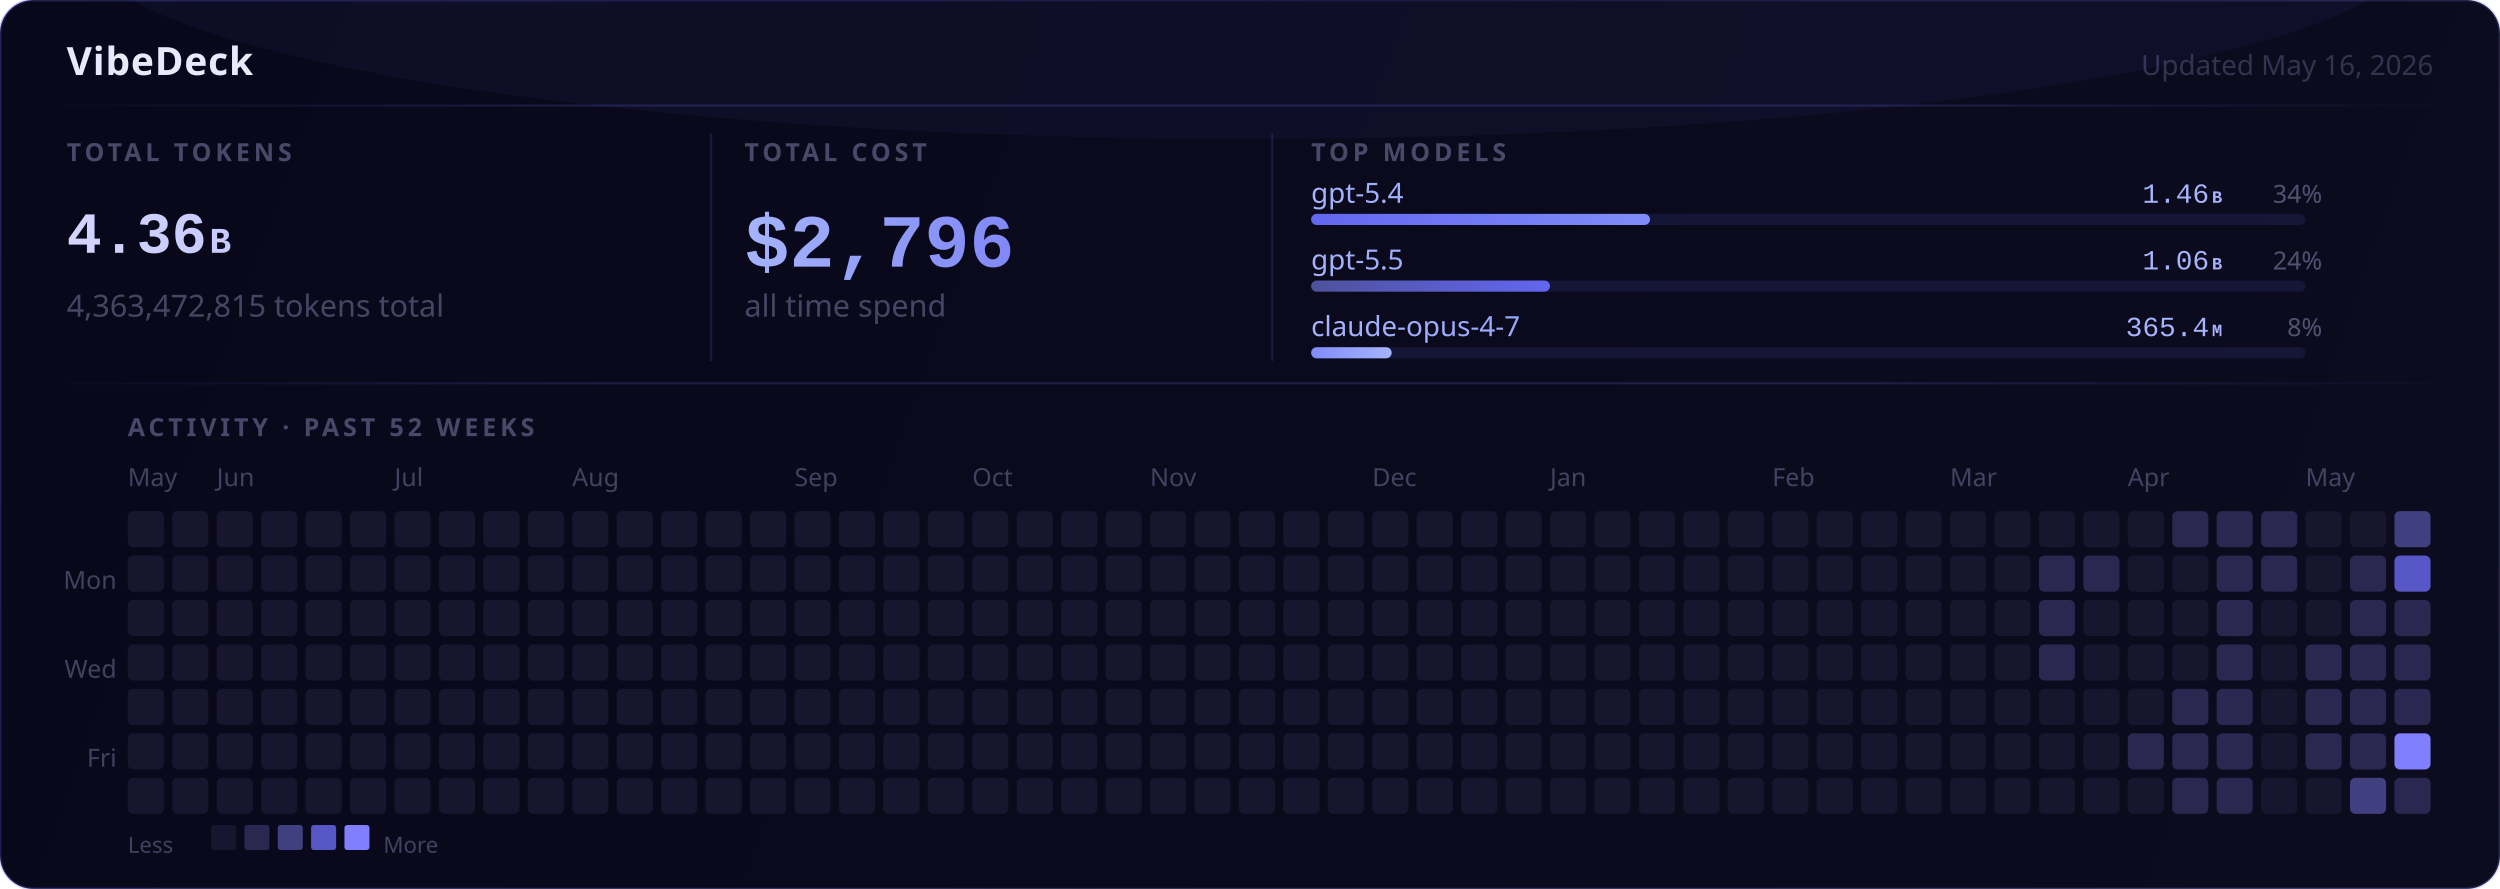
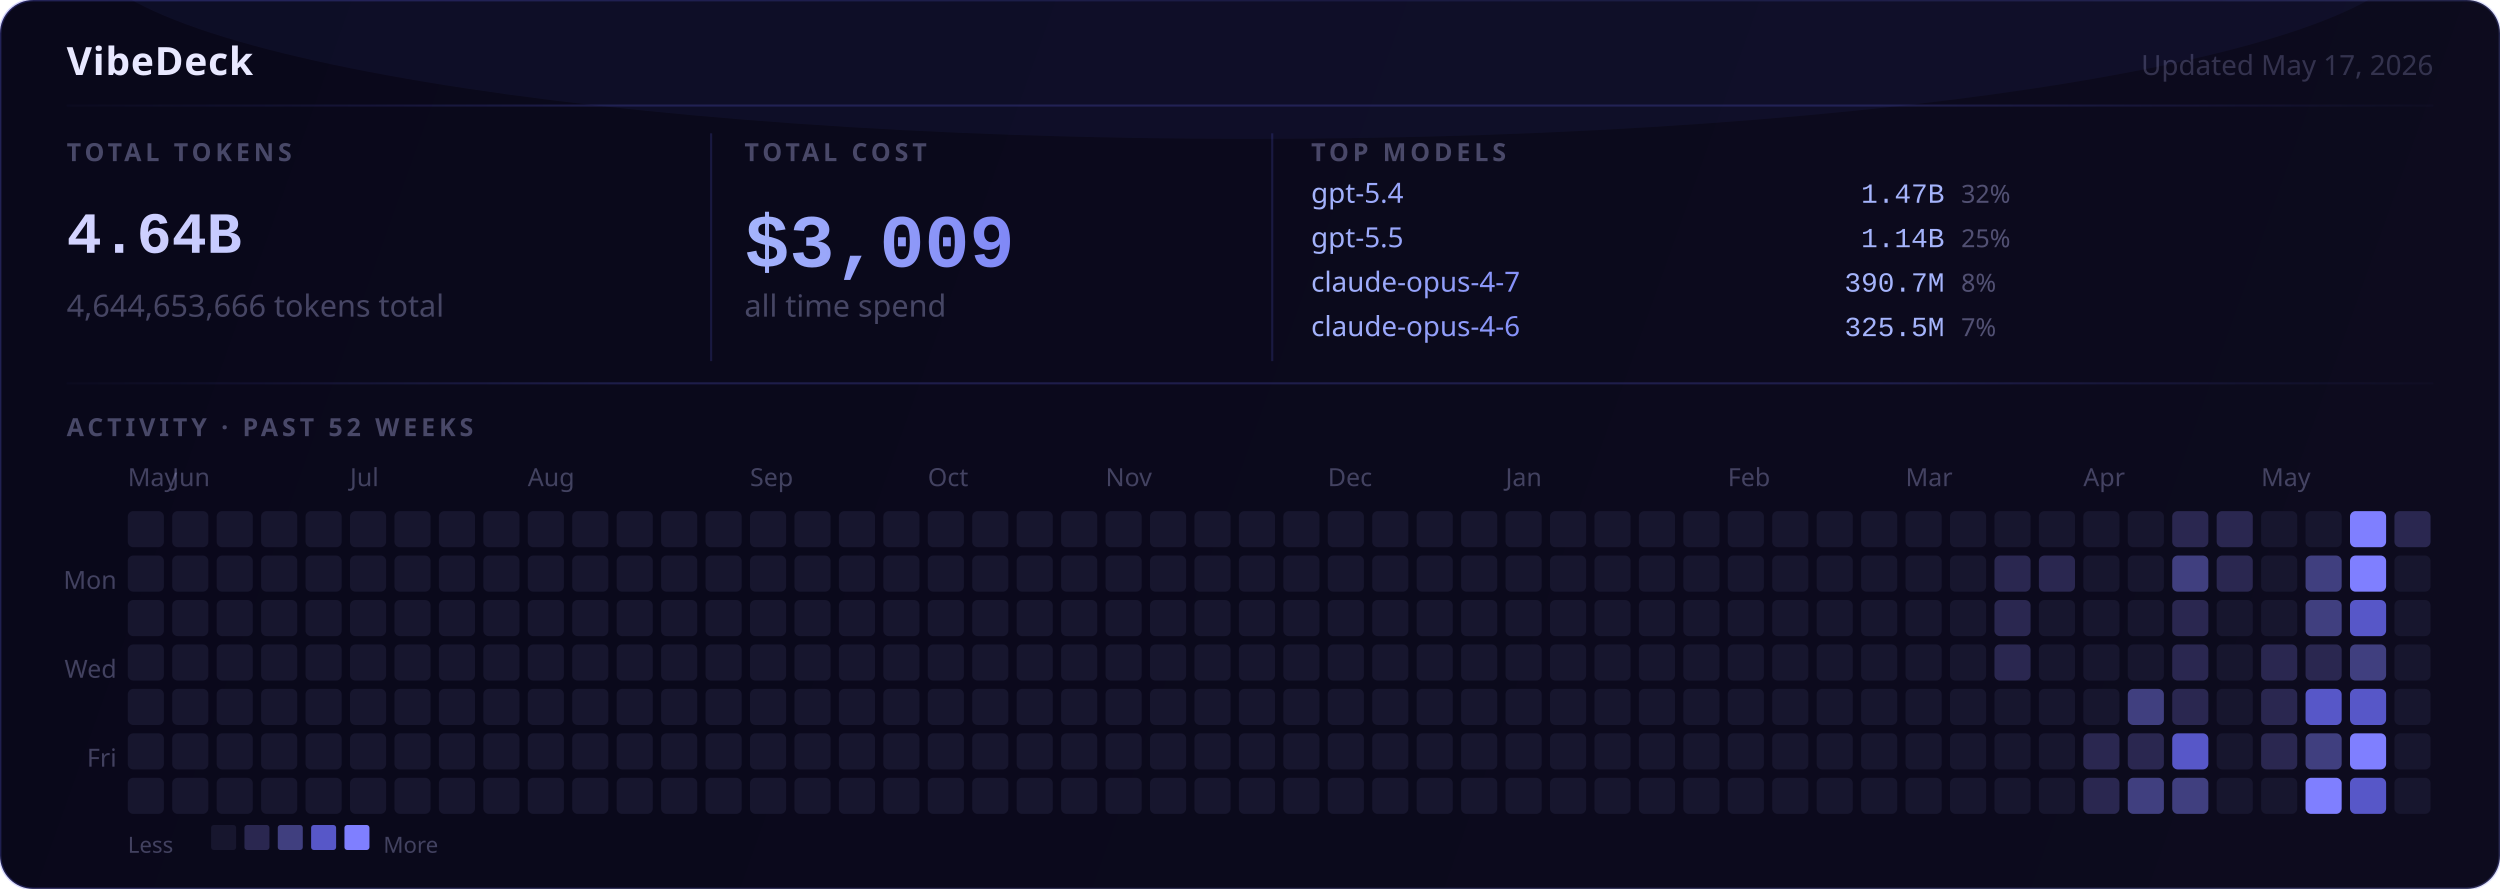
<svg xmlns="http://www.w3.org/2000/svg" width="900" height="320" viewBox="0 0 900 320">
  <defs>
    <linearGradient id="gbg" x1="0" y1="0" x2="900" y2="320" gradientUnits="userSpaceOnUse">
      <stop offset="0%" stop-color="#09081a" />
      <stop offset="100%" stop-color="#0d0b1e" />
    </linearGradient>
    <linearGradient id="gtok" x1="24" y1="0" x2="224" y2="0" gradientUnits="userSpaceOnUse">
      <stop offset="0%" stop-color="#d4d4ff" />
      <stop offset="100%" stop-color="#a5b4fc" />
    </linearGradient>
    <linearGradient id="gcost" x1="268" y1="0" x2="438" y2="0" gradientUnits="userSpaceOnUse">
      <stop offset="0%" stop-color="#a5b4fc" />
      <stop offset="100%" stop-color="#6366f1" />
    </linearGradient>
-     <linearGradient id="gmodel" x1="472" y1="0" x2="700" y2="0" gradientUnits="userSpaceOnUse">
+     <linearGradient id="gmodel" x1="472" y1="0" x2="558" y2="0" gradientUnits="userSpaceOnUse">
      <stop offset="0%" stop-color="#a5b4fc" />
      <stop offset="100%" stop-color="#818cf8" />
-     </linearGradient>
-     <linearGradient id="gbar1" x1="0" y1="0" x2="1" y2="0" gradientUnits="objectBoundingBox">
-       <stop offset="0%" stop-color="#6366f1" />
-       <stop offset="100%" stop-color="#818cf8" />
-     </linearGradient>
-     <linearGradient id="gbar2" x1="0" y1="0" x2="1" y2="0" gradientUnits="objectBoundingBox">
-       <stop offset="0%" stop-color="#4E529C" />
-       <stop offset="100%" stop-color="#6366f1" />
-     </linearGradient>
-     <linearGradient id="gbar3" x1="0" y1="0" x2="1" y2="0" gradientUnits="objectBoundingBox">
-       <stop offset="0%" stop-color="#818cf8" />
-       <stop offset="100%" stop-color="#a5b4fc" />
    </linearGradient>
    <linearGradient id="gdiv" x1="0" y1="0" x2="900" y2="0" gradientUnits="userSpaceOnUse">
      <stop offset="0%" stop-color="rgba(99,102,241,0)" />
      <stop offset="25%" stop-color="rgba(99,102,241,0.22)" />
      <stop offset="75%" stop-color="rgba(99,102,241,0.22)" />
      <stop offset="100%" stop-color="rgba(99,102,241,0)" />
    </linearGradient>
    <linearGradient id="grim" x1="0" y1="0" x2="900" y2="320" gradientUnits="userSpaceOnUse">
      <stop offset="0%" stop-color="rgba(99,102,241,0.28)" />
      <stop offset="50%" stop-color="rgba(99,102,241,0.12)" />
      <stop offset="100%" stop-color="rgba(129,140,248,0.24)" />
    </linearGradient>
  </defs>
  <rect width="900" height="320" fill="url(#gbg)" rx="12" />
  <rect width="900" height="320" fill="none" stroke="url(#grim)" stroke-width="1" rx="12" />
  <ellipse cx="450" cy="-20" rx="420" ry="70" fill="rgba(99,102,241,0.06)" />
  <text x="24" y="27" font-size="14" font-weight="700" fill="#e8e8ff" font-family="system-ui,sans-serif" letter-spacing="0.3">VibeDeck</text>
-   <text x="876" y="27" text-anchor="end" font-size="10" fill="rgba(168,168,220,0.26)" font-family="system-ui,sans-serif">Updated May 16, 2026</text>
+   <text x="876" y="27" text-anchor="end" font-size="10" fill="rgba(168,168,220,0.26)" font-family="system-ui,sans-serif">Updated May 17, 2026</text>
  <line x1="24" y1="38" x2="876" y2="38" stroke="url(#gdiv)" stroke-width="0.75" />
  <text x="24" y="58" font-size="9" font-weight="600" fill="rgba(168,168,220,0.4)" font-family="system-ui,sans-serif" letter-spacing="1.4">TOTAL TOKENS</text>
  <text x="268" y="58" font-size="9" font-weight="600" fill="rgba(168,168,220,0.4)" font-family="system-ui,sans-serif" letter-spacing="1.4">TOTAL COST</text>
  <text x="472" y="58" font-size="9" font-weight="600" fill="rgba(168,168,220,0.4)" font-family="system-ui,sans-serif" letter-spacing="1.4">TOP MODELS</text>
-   <text x="24" y="91" font-size="21" font-weight="700" fill="url(#gtok)" font-family="'Courier New',Courier,monospace">4.36<tspan font-size="0.62em" dx="1" font-weight="600">B</tspan>
-   </text>
-   <text x="24" y="114" font-size="11" fill="rgba(168,168,220,0.38)" font-family="system-ui,sans-serif">4,363,472,815 tokens total</text>
-   <text x="268" y="96" font-size="27" font-weight="700" fill="url(#gcost)" font-family="'Courier New',Courier,monospace">$2,796</text>
+   <text x="24" y="91" font-size="21" font-weight="700" fill="url(#gtok)" font-family="'Courier New',Courier,monospace">4.64B</text>
+   <text x="24" y="114" font-size="11" fill="rgba(168,168,220,0.38)" font-family="system-ui,sans-serif">4,644,653,666 tokens total</text>
+   <text x="268" y="96" font-size="27" font-weight="700" fill="url(#gcost)" font-family="'Courier New',Courier,monospace">$3,009</text>
  <text x="268" y="114" font-size="11" fill="rgba(168,168,220,0.38)" font-family="system-ui,sans-serif">all time spend</text>
  <line x1="256" y1="48" x2="256" y2="130" stroke="rgba(99,102,241,0.18)" stroke-width="0.75" />
  <line x1="458" y1="48" x2="458" y2="130" stroke="rgba(99,102,241,0.18)" stroke-width="0.75" />
-   <rect x="472" y="77" width="358" height="4" rx="2" fill="rgba(99,102,241,0.12)" />
-   <rect x="472" y="77" width="122" height="4" rx="2" fill="url(#gbar1)" />
  <text x="472" y="73" font-size="10" fill="url(#gmodel)" font-family="system-ui,sans-serif">gpt-5.4</text>
-   <text x="800" y="73" text-anchor="end" font-size="10" fill="#a5b4fc" font-family="'Courier New',Courier,monospace">1.46<tspan font-size="0.62em" dx="1" font-weight="600">B</tspan>
-   </text>
-   <text x="836" y="73" text-anchor="end" font-size="9" fill="rgba(168,168,220,0.45)" font-family="system-ui,sans-serif">34%</text>
-   <rect x="472" y="101" width="358" height="4" rx="2" fill="rgba(99,102,241,0.12)" />
-   <rect x="472" y="101" width="86" height="4" rx="2" fill="url(#gbar2)" />
-   <text x="472" y="97" font-size="10" fill="url(#gmodel)" font-family="system-ui,sans-serif">gpt-5.5</text>
-   <text x="800" y="97" text-anchor="end" font-size="10" fill="#a5b4fc" font-family="'Courier New',Courier,monospace">1.06<tspan font-size="0.62em" dx="1" font-weight="600">B</tspan>
-   </text>
-   <text x="836" y="97" text-anchor="end" font-size="9" fill="rgba(168,168,220,0.45)" font-family="system-ui,sans-serif">24%</text>
-   <rect x="472" y="125" width="358" height="4" rx="2" fill="rgba(99,102,241,0.12)" />
-   <rect x="472" y="125" width="29" height="4" rx="2" fill="url(#gbar3)" />
-   <text x="472" y="121" font-size="10" fill="url(#gmodel)" font-family="system-ui,sans-serif">claude-opus-4-7</text>
-   <text x="800" y="121" text-anchor="end" font-size="10" fill="#a5b4fc" font-family="'Courier New',Courier,monospace">365.4<tspan font-size="0.62em" dx="1" font-weight="600">M</tspan>
-   </text>
-   <text x="836" y="121" text-anchor="end" font-size="9" fill="rgba(168,168,220,0.45)" font-family="system-ui,sans-serif">8%</text>
+   <text x="700" y="73" text-anchor="end" font-size="10" fill="#a5b4fc" font-family="'Courier New',Courier,monospace">1.47B</text>
+   <text x="706" y="73" font-size="9" fill="rgba(168,168,220,0.45)" font-family="system-ui,sans-serif">32%</text>
+   <text x="472" y="89" font-size="10" fill="url(#gmodel)" font-family="system-ui,sans-serif">gpt-5.5</text>
+   <text x="700" y="89" text-anchor="end" font-size="10" fill="#a5b4fc" font-family="'Courier New',Courier,monospace">1.14B</text>
+   <text x="706" y="89" font-size="9" fill="rgba(168,168,220,0.45)" font-family="system-ui,sans-serif">25%</text>
+   <text x="472" y="105" font-size="10" fill="url(#gmodel)" font-family="system-ui,sans-serif">claude-opus-4-7</text>
+   <text x="700" y="105" text-anchor="end" font-size="10" fill="#a5b4fc" font-family="'Courier New',Courier,monospace">390.7M</text>
+   <text x="706" y="105" font-size="9" fill="rgba(168,168,220,0.45)" font-family="system-ui,sans-serif">8%</text>
+   <text x="472" y="121" font-size="10" fill="url(#gmodel)" font-family="system-ui,sans-serif">claude-opus-4-6</text>
+   <text x="700" y="121" text-anchor="end" font-size="10" fill="#a5b4fc" font-family="'Courier New',Courier,monospace">325.5M</text>
+   <text x="706" y="121" font-size="9" fill="rgba(168,168,220,0.45)" font-family="system-ui,sans-serif">7%</text>
  <line x1="24" y1="138" x2="876" y2="138" stroke="url(#gdiv)" stroke-width="0.75" />
-   <text x="46" y="157" font-size="9" font-weight="600" fill="rgba(168,168,220,0.4)" font-family="system-ui,sans-serif" letter-spacing="1.4">ACTIVITY · PAST 52 WEEKS</text>
+   <text x="24" y="157" font-size="9" font-weight="600" fill="rgba(168,168,220,0.4)" font-family="system-ui,sans-serif" letter-spacing="1.4">ACTIVITY · PAST 52 WEEKS</text>
  <text x="42" y="212" text-anchor="end" font-size="9" fill="rgba(168,168,220,0.36)" font-family="system-ui,sans-serif">Mon</text>
  <text x="42" y="244" text-anchor="end" font-size="9" fill="rgba(168,168,220,0.36)" font-family="system-ui,sans-serif">Wed</text>
  <text x="42" y="276" text-anchor="end" font-size="9" fill="rgba(168,168,220,0.36)" font-family="system-ui,sans-serif">Fri</text>
  <text x="46" y="175" font-size="9" fill="rgba(168,168,220,0.36)" font-family="system-ui,sans-serif">May</text>
-   <text x="78" y="175" font-size="9" fill="rgba(168,168,220,0.36)" font-family="system-ui,sans-serif">Jun</text>
-   <text x="142" y="175" font-size="9" fill="rgba(168,168,220,0.36)" font-family="system-ui,sans-serif">Jul</text>
-   <text x="206" y="175" font-size="9" fill="rgba(168,168,220,0.36)" font-family="system-ui,sans-serif">Aug</text>
-   <text x="286" y="175" font-size="9" fill="rgba(168,168,220,0.36)" font-family="system-ui,sans-serif">Sep</text>
-   <text x="350" y="175" font-size="9" fill="rgba(168,168,220,0.36)" font-family="system-ui,sans-serif">Oct</text>
-   <text x="414" y="175" font-size="9" fill="rgba(168,168,220,0.36)" font-family="system-ui,sans-serif">Nov</text>
-   <text x="494" y="175" font-size="9" fill="rgba(168,168,220,0.36)" font-family="system-ui,sans-serif">Dec</text>
-   <text x="558" y="175" font-size="9" fill="rgba(168,168,220,0.36)" font-family="system-ui,sans-serif">Jan</text>
-   <text x="638" y="175" font-size="9" fill="rgba(168,168,220,0.36)" font-family="system-ui,sans-serif">Feb</text>
-   <text x="702" y="175" font-size="9" fill="rgba(168,168,220,0.36)" font-family="system-ui,sans-serif">Mar</text>
-   <text x="766" y="175" font-size="9" fill="rgba(168,168,220,0.36)" font-family="system-ui,sans-serif">Apr</text>
-   <text x="830" y="175" font-size="9" fill="rgba(168,168,220,0.36)" font-family="system-ui,sans-serif">May</text>
+   <text x="62" y="175" font-size="9" fill="rgba(168,168,220,0.36)" font-family="system-ui,sans-serif">Jun</text>
+   <text x="126" y="175" font-size="9" fill="rgba(168,168,220,0.36)" font-family="system-ui,sans-serif">Jul</text>
+   <text x="190" y="175" font-size="9" fill="rgba(168,168,220,0.36)" font-family="system-ui,sans-serif">Aug</text>
+   <text x="270" y="175" font-size="9" fill="rgba(168,168,220,0.36)" font-family="system-ui,sans-serif">Sep</text>
+   <text x="334" y="175" font-size="9" fill="rgba(168,168,220,0.36)" font-family="system-ui,sans-serif">Oct</text>
+   <text x="398" y="175" font-size="9" fill="rgba(168,168,220,0.36)" font-family="system-ui,sans-serif">Nov</text>
+   <text x="478" y="175" font-size="9" fill="rgba(168,168,220,0.36)" font-family="system-ui,sans-serif">Dec</text>
+   <text x="542" y="175" font-size="9" fill="rgba(168,168,220,0.36)" font-family="system-ui,sans-serif">Jan</text>
+   <text x="622" y="175" font-size="9" fill="rgba(168,168,220,0.36)" font-family="system-ui,sans-serif">Feb</text>
+   <text x="686" y="175" font-size="9" fill="rgba(168,168,220,0.36)" font-family="system-ui,sans-serif">Mar</text>
+   <text x="750" y="175" font-size="9" fill="rgba(168,168,220,0.36)" font-family="system-ui,sans-serif">Apr</text>
+   <text x="814" y="175" font-size="9" fill="rgba(168,168,220,0.36)" font-family="system-ui,sans-serif">May</text>
  <rect x="46" y="184" width="13" height="13" rx="2" fill="#17162e" />
  <rect x="46" y="200" width="13" height="13" rx="2" fill="#17162e" />
  <rect x="46" y="216" width="13" height="13" rx="2" fill="#17162e" />
  <rect x="46" y="232" width="13" height="13" rx="2" fill="#17162e" />
  <rect x="46" y="248" width="13" height="13" rx="2" fill="#17162e" />
  <rect x="46" y="264" width="13" height="13" rx="2" fill="#17162e" />
  <rect x="46" y="280" width="13" height="13" rx="2" fill="#17162e" />
  <rect x="62" y="184" width="13" height="13" rx="2" fill="#17162e" />
  <rect x="62" y="200" width="13" height="13" rx="2" fill="#17162e" />
  <rect x="62" y="216" width="13" height="13" rx="2" fill="#17162e" />
  <rect x="62" y="232" width="13" height="13" rx="2" fill="#17162e" />
  <rect x="62" y="248" width="13" height="13" rx="2" fill="#17162e" />
  <rect x="62" y="264" width="13" height="13" rx="2" fill="#17162e" />
  <rect x="62" y="280" width="13" height="13" rx="2" fill="#17162e" />
  <rect x="78" y="184" width="13" height="13" rx="2" fill="#17162e" />
  <rect x="78" y="200" width="13" height="13" rx="2" fill="#17162e" />
  <rect x="78" y="216" width="13" height="13" rx="2" fill="#17162e" />
  <rect x="78" y="232" width="13" height="13" rx="2" fill="#17162e" />
  <rect x="78" y="248" width="13" height="13" rx="2" fill="#17162e" />
  <rect x="78" y="264" width="13" height="13" rx="2" fill="#17162e" />
  <rect x="78" y="280" width="13" height="13" rx="2" fill="#17162e" />
  <rect x="94" y="184" width="13" height="13" rx="2" fill="#17162e" />
  <rect x="94" y="200" width="13" height="13" rx="2" fill="#17162e" />
  <rect x="94" y="216" width="13" height="13" rx="2" fill="#17162e" />
  <rect x="94" y="232" width="13" height="13" rx="2" fill="#17162e" />
  <rect x="94" y="248" width="13" height="13" rx="2" fill="#17162e" />
  <rect x="94" y="264" width="13" height="13" rx="2" fill="#17162e" />
  <rect x="94" y="280" width="13" height="13" rx="2" fill="#17162e" />
  <rect x="110" y="184" width="13" height="13" rx="2" fill="#17162e" />
  <rect x="110" y="200" width="13" height="13" rx="2" fill="#17162e" />
  <rect x="110" y="216" width="13" height="13" rx="2" fill="#17162e" />
  <rect x="110" y="232" width="13" height="13" rx="2" fill="#17162e" />
  <rect x="110" y="248" width="13" height="13" rx="2" fill="#17162e" />
  <rect x="110" y="264" width="13" height="13" rx="2" fill="#17162e" />
  <rect x="110" y="280" width="13" height="13" rx="2" fill="#17162e" />
  <rect x="126" y="184" width="13" height="13" rx="2" fill="#17162e" />
  <rect x="126" y="200" width="13" height="13" rx="2" fill="#17162e" />
  <rect x="126" y="216" width="13" height="13" rx="2" fill="#17162e" />
  <rect x="126" y="232" width="13" height="13" rx="2" fill="#17162e" />
  <rect x="126" y="248" width="13" height="13" rx="2" fill="#17162e" />
  <rect x="126" y="264" width="13" height="13" rx="2" fill="#17162e" />
  <rect x="126" y="280" width="13" height="13" rx="2" fill="#17162e" />
  <rect x="142" y="184" width="13" height="13" rx="2" fill="#17162e" />
  <rect x="142" y="200" width="13" height="13" rx="2" fill="#17162e" />
  <rect x="142" y="216" width="13" height="13" rx="2" fill="#17162e" />
  <rect x="142" y="232" width="13" height="13" rx="2" fill="#17162e" />
  <rect x="142" y="248" width="13" height="13" rx="2" fill="#17162e" />
  <rect x="142" y="264" width="13" height="13" rx="2" fill="#17162e" />
  <rect x="142" y="280" width="13" height="13" rx="2" fill="#17162e" />
  <rect x="158" y="184" width="13" height="13" rx="2" fill="#17162e" />
  <rect x="158" y="200" width="13" height="13" rx="2" fill="#17162e" />
  <rect x="158" y="216" width="13" height="13" rx="2" fill="#17162e" />
  <rect x="158" y="232" width="13" height="13" rx="2" fill="#17162e" />
  <rect x="158" y="248" width="13" height="13" rx="2" fill="#17162e" />
  <rect x="158" y="264" width="13" height="13" rx="2" fill="#17162e" />
  <rect x="158" y="280" width="13" height="13" rx="2" fill="#17162e" />
  <rect x="174" y="184" width="13" height="13" rx="2" fill="#17162e" />
  <rect x="174" y="200" width="13" height="13" rx="2" fill="#17162e" />
  <rect x="174" y="216" width="13" height="13" rx="2" fill="#17162e" />
  <rect x="174" y="232" width="13" height="13" rx="2" fill="#17162e" />
  <rect x="174" y="248" width="13" height="13" rx="2" fill="#17162e" />
  <rect x="174" y="264" width="13" height="13" rx="2" fill="#17162e" />
  <rect x="174" y="280" width="13" height="13" rx="2" fill="#17162e" />
  <rect x="190" y="184" width="13" height="13" rx="2" fill="#17162e" />
  <rect x="190" y="200" width="13" height="13" rx="2" fill="#17162e" />
  <rect x="190" y="216" width="13" height="13" rx="2" fill="#17162e" />
  <rect x="190" y="232" width="13" height="13" rx="2" fill="#17162e" />
  <rect x="190" y="248" width="13" height="13" rx="2" fill="#17162e" />
  <rect x="190" y="264" width="13" height="13" rx="2" fill="#17162e" />
  <rect x="190" y="280" width="13" height="13" rx="2" fill="#17162e" />
  <rect x="206" y="184" width="13" height="13" rx="2" fill="#17162e" />
  <rect x="206" y="200" width="13" height="13" rx="2" fill="#17162e" />
  <rect x="206" y="216" width="13" height="13" rx="2" fill="#17162e" />
  <rect x="206" y="232" width="13" height="13" rx="2" fill="#17162e" />
  <rect x="206" y="248" width="13" height="13" rx="2" fill="#17162e" />
  <rect x="206" y="264" width="13" height="13" rx="2" fill="#17162e" />
  <rect x="206" y="280" width="13" height="13" rx="2" fill="#17162e" />
  <rect x="222" y="184" width="13" height="13" rx="2" fill="#17162e" />
  <rect x="222" y="200" width="13" height="13" rx="2" fill="#17162e" />
  <rect x="222" y="216" width="13" height="13" rx="2" fill="#17162e" />
  <rect x="222" y="232" width="13" height="13" rx="2" fill="#17162e" />
  <rect x="222" y="248" width="13" height="13" rx="2" fill="#17162e" />
  <rect x="222" y="264" width="13" height="13" rx="2" fill="#17162e" />
  <rect x="222" y="280" width="13" height="13" rx="2" fill="#17162e" />
  <rect x="238" y="184" width="13" height="13" rx="2" fill="#17162e" />
  <rect x="238" y="200" width="13" height="13" rx="2" fill="#17162e" />
  <rect x="238" y="216" width="13" height="13" rx="2" fill="#17162e" />
  <rect x="238" y="232" width="13" height="13" rx="2" fill="#17162e" />
  <rect x="238" y="248" width="13" height="13" rx="2" fill="#17162e" />
  <rect x="238" y="264" width="13" height="13" rx="2" fill="#17162e" />
  <rect x="238" y="280" width="13" height="13" rx="2" fill="#17162e" />
  <rect x="254" y="184" width="13" height="13" rx="2" fill="#17162e" />
  <rect x="254" y="200" width="13" height="13" rx="2" fill="#17162e" />
  <rect x="254" y="216" width="13" height="13" rx="2" fill="#17162e" />
  <rect x="254" y="232" width="13" height="13" rx="2" fill="#17162e" />
  <rect x="254" y="248" width="13" height="13" rx="2" fill="#17162e" />
  <rect x="254" y="264" width="13" height="13" rx="2" fill="#17162e" />
  <rect x="254" y="280" width="13" height="13" rx="2" fill="#17162e" />
  <rect x="270" y="184" width="13" height="13" rx="2" fill="#17162e" />
  <rect x="270" y="200" width="13" height="13" rx="2" fill="#17162e" />
  <rect x="270" y="216" width="13" height="13" rx="2" fill="#17162e" />
  <rect x="270" y="232" width="13" height="13" rx="2" fill="#17162e" />
  <rect x="270" y="248" width="13" height="13" rx="2" fill="#17162e" />
  <rect x="270" y="264" width="13" height="13" rx="2" fill="#17162e" />
  <rect x="270" y="280" width="13" height="13" rx="2" fill="#17162e" />
  <rect x="286" y="184" width="13" height="13" rx="2" fill="#17162e" />
  <rect x="286" y="200" width="13" height="13" rx="2" fill="#17162e" />
  <rect x="286" y="216" width="13" height="13" rx="2" fill="#17162e" />
  <rect x="286" y="232" width="13" height="13" rx="2" fill="#17162e" />
  <rect x="286" y="248" width="13" height="13" rx="2" fill="#17162e" />
  <rect x="286" y="264" width="13" height="13" rx="2" fill="#17162e" />
  <rect x="286" y="280" width="13" height="13" rx="2" fill="#17162e" />
  <rect x="302" y="184" width="13" height="13" rx="2" fill="#17162e" />
  <rect x="302" y="200" width="13" height="13" rx="2" fill="#17162e" />
  <rect x="302" y="216" width="13" height="13" rx="2" fill="#17162e" />
  <rect x="302" y="232" width="13" height="13" rx="2" fill="#17162e" />
  <rect x="302" y="248" width="13" height="13" rx="2" fill="#17162e" />
  <rect x="302" y="264" width="13" height="13" rx="2" fill="#17162e" />
  <rect x="302" y="280" width="13" height="13" rx="2" fill="#17162e" />
  <rect x="318" y="184" width="13" height="13" rx="2" fill="#17162e" />
  <rect x="318" y="200" width="13" height="13" rx="2" fill="#17162e" />
  <rect x="318" y="216" width="13" height="13" rx="2" fill="#17162e" />
  <rect x="318" y="232" width="13" height="13" rx="2" fill="#17162e" />
  <rect x="318" y="248" width="13" height="13" rx="2" fill="#17162e" />
  <rect x="318" y="264" width="13" height="13" rx="2" fill="#17162e" />
  <rect x="318" y="280" width="13" height="13" rx="2" fill="#17162e" />
  <rect x="334" y="184" width="13" height="13" rx="2" fill="#17162e" />
  <rect x="334" y="200" width="13" height="13" rx="2" fill="#17162e" />
  <rect x="334" y="216" width="13" height="13" rx="2" fill="#17162e" />
  <rect x="334" y="232" width="13" height="13" rx="2" fill="#17162e" />
  <rect x="334" y="248" width="13" height="13" rx="2" fill="#17162e" />
  <rect x="334" y="264" width="13" height="13" rx="2" fill="#17162e" />
  <rect x="334" y="280" width="13" height="13" rx="2" fill="#17162e" />
  <rect x="350" y="184" width="13" height="13" rx="2" fill="#17162e" />
  <rect x="350" y="200" width="13" height="13" rx="2" fill="#17162e" />
  <rect x="350" y="216" width="13" height="13" rx="2" fill="#17162e" />
  <rect x="350" y="232" width="13" height="13" rx="2" fill="#17162e" />
  <rect x="350" y="248" width="13" height="13" rx="2" fill="#17162e" />
  <rect x="350" y="264" width="13" height="13" rx="2" fill="#17162e" />
  <rect x="350" y="280" width="13" height="13" rx="2" fill="#17162e" />
  <rect x="366" y="184" width="13" height="13" rx="2" fill="#17162e" />
  <rect x="366" y="200" width="13" height="13" rx="2" fill="#17162e" />
  <rect x="366" y="216" width="13" height="13" rx="2" fill="#17162e" />
  <rect x="366" y="232" width="13" height="13" rx="2" fill="#17162e" />
  <rect x="366" y="248" width="13" height="13" rx="2" fill="#17162e" />
  <rect x="366" y="264" width="13" height="13" rx="2" fill="#17162e" />
  <rect x="366" y="280" width="13" height="13" rx="2" fill="#17162e" />
  <rect x="382" y="184" width="13" height="13" rx="2" fill="#17162e" />
  <rect x="382" y="200" width="13" height="13" rx="2" fill="#17162e" />
  <rect x="382" y="216" width="13" height="13" rx="2" fill="#17162e" />
  <rect x="382" y="232" width="13" height="13" rx="2" fill="#17162e" />
  <rect x="382" y="248" width="13" height="13" rx="2" fill="#17162e" />
  <rect x="382" y="264" width="13" height="13" rx="2" fill="#17162e" />
  <rect x="382" y="280" width="13" height="13" rx="2" fill="#17162e" />
  <rect x="398" y="184" width="13" height="13" rx="2" fill="#17162e" />
  <rect x="398" y="200" width="13" height="13" rx="2" fill="#17162e" />
  <rect x="398" y="216" width="13" height="13" rx="2" fill="#17162e" />
  <rect x="398" y="232" width="13" height="13" rx="2" fill="#17162e" />
  <rect x="398" y="248" width="13" height="13" rx="2" fill="#17162e" />
  <rect x="398" y="264" width="13" height="13" rx="2" fill="#17162e" />
  <rect x="398" y="280" width="13" height="13" rx="2" fill="#17162e" />
  <rect x="414" y="184" width="13" height="13" rx="2" fill="#17162e" />
  <rect x="414" y="200" width="13" height="13" rx="2" fill="#17162e" />
  <rect x="414" y="216" width="13" height="13" rx="2" fill="#17162e" />
  <rect x="414" y="232" width="13" height="13" rx="2" fill="#17162e" />
  <rect x="414" y="248" width="13" height="13" rx="2" fill="#17162e" />
  <rect x="414" y="264" width="13" height="13" rx="2" fill="#17162e" />
  <rect x="414" y="280" width="13" height="13" rx="2" fill="#17162e" />
  <rect x="430" y="184" width="13" height="13" rx="2" fill="#17162e" />
  <rect x="430" y="200" width="13" height="13" rx="2" fill="#17162e" />
  <rect x="430" y="216" width="13" height="13" rx="2" fill="#17162e" />
  <rect x="430" y="232" width="13" height="13" rx="2" fill="#17162e" />
  <rect x="430" y="248" width="13" height="13" rx="2" fill="#17162e" />
  <rect x="430" y="264" width="13" height="13" rx="2" fill="#17162e" />
  <rect x="430" y="280" width="13" height="13" rx="2" fill="#17162e" />
  <rect x="446" y="184" width="13" height="13" rx="2" fill="#17162e" />
  <rect x="446" y="200" width="13" height="13" rx="2" fill="#17162e" />
  <rect x="446" y="216" width="13" height="13" rx="2" fill="#17162e" />
  <rect x="446" y="232" width="13" height="13" rx="2" fill="#17162e" />
  <rect x="446" y="248" width="13" height="13" rx="2" fill="#17162e" />
  <rect x="446" y="264" width="13" height="13" rx="2" fill="#17162e" />
  <rect x="446" y="280" width="13" height="13" rx="2" fill="#17162e" />
  <rect x="462" y="184" width="13" height="13" rx="2" fill="#17162e" />
  <rect x="462" y="200" width="13" height="13" rx="2" fill="#17162e" />
  <rect x="462" y="216" width="13" height="13" rx="2" fill="#17162e" />
  <rect x="462" y="232" width="13" height="13" rx="2" fill="#17162e" />
  <rect x="462" y="248" width="13" height="13" rx="2" fill="#17162e" />
  <rect x="462" y="264" width="13" height="13" rx="2" fill="#17162e" />
  <rect x="462" y="280" width="13" height="13" rx="2" fill="#17162e" />
  <rect x="478" y="184" width="13" height="13" rx="2" fill="#17162e" />
  <rect x="478" y="200" width="13" height="13" rx="2" fill="#17162e" />
  <rect x="478" y="216" width="13" height="13" rx="2" fill="#17162e" />
  <rect x="478" y="232" width="13" height="13" rx="2" fill="#17162e" />
  <rect x="478" y="248" width="13" height="13" rx="2" fill="#17162e" />
  <rect x="478" y="264" width="13" height="13" rx="2" fill="#17162e" />
  <rect x="478" y="280" width="13" height="13" rx="2" fill="#17162e" />
  <rect x="494" y="184" width="13" height="13" rx="2" fill="#17162e" />
  <rect x="494" y="200" width="13" height="13" rx="2" fill="#17162e" />
  <rect x="494" y="216" width="13" height="13" rx="2" fill="#17162e" />
  <rect x="494" y="232" width="13" height="13" rx="2" fill="#17162e" />
  <rect x="494" y="248" width="13" height="13" rx="2" fill="#17162e" />
  <rect x="494" y="264" width="13" height="13" rx="2" fill="#17162e" />
  <rect x="494" y="280" width="13" height="13" rx="2" fill="#17162e" />
  <rect x="510" y="184" width="13" height="13" rx="2" fill="#17162e" />
  <rect x="510" y="200" width="13" height="13" rx="2" fill="#17162e" />
  <rect x="510" y="216" width="13" height="13" rx="2" fill="#17162e" />
  <rect x="510" y="232" width="13" height="13" rx="2" fill="#17162e" />
  <rect x="510" y="248" width="13" height="13" rx="2" fill="#17162e" />
  <rect x="510" y="264" width="13" height="13" rx="2" fill="#17162e" />
  <rect x="510" y="280" width="13" height="13" rx="2" fill="#17162e" />
  <rect x="526" y="184" width="13" height="13" rx="2" fill="#17162e" />
  <rect x="526" y="200" width="13" height="13" rx="2" fill="#17162e" />
  <rect x="526" y="216" width="13" height="13" rx="2" fill="#17162e" />
  <rect x="526" y="232" width="13" height="13" rx="2" fill="#17162e" />
  <rect x="526" y="248" width="13" height="13" rx="2" fill="#17162e" />
  <rect x="526" y="264" width="13" height="13" rx="2" fill="#17162e" />
  <rect x="526" y="280" width="13" height="13" rx="2" fill="#17162e" />
  <rect x="542" y="184" width="13" height="13" rx="2" fill="#17162e" />
  <rect x="542" y="200" width="13" height="13" rx="2" fill="#17162e" />
  <rect x="542" y="216" width="13" height="13" rx="2" fill="#17162e" />
  <rect x="542" y="232" width="13" height="13" rx="2" fill="#17162e" />
  <rect x="542" y="248" width="13" height="13" rx="2" fill="#17162e" />
  <rect x="542" y="264" width="13" height="13" rx="2" fill="#17162e" />
  <rect x="542" y="280" width="13" height="13" rx="2" fill="#17162e" />
  <rect x="558" y="184" width="13" height="13" rx="2" fill="#17162e" />
  <rect x="558" y="200" width="13" height="13" rx="2" fill="#17162e" />
  <rect x="558" y="216" width="13" height="13" rx="2" fill="#17162e" />
  <rect x="558" y="232" width="13" height="13" rx="2" fill="#17162e" />
  <rect x="558" y="248" width="13" height="13" rx="2" fill="#17162e" />
  <rect x="558" y="264" width="13" height="13" rx="2" fill="#17162e" />
  <rect x="558" y="280" width="13" height="13" rx="2" fill="#17162e" />
  <rect x="574" y="184" width="13" height="13" rx="2" fill="#17162e" />
  <rect x="574" y="200" width="13" height="13" rx="2" fill="#17162e" />
  <rect x="574" y="216" width="13" height="13" rx="2" fill="#17162e" />
  <rect x="574" y="232" width="13" height="13" rx="2" fill="#17162e" />
  <rect x="574" y="248" width="13" height="13" rx="2" fill="#17162e" />
  <rect x="574" y="264" width="13" height="13" rx="2" fill="#17162e" />
  <rect x="574" y="280" width="13" height="13" rx="2" fill="#17162e" />
  <rect x="590" y="184" width="13" height="13" rx="2" fill="#17162e" />
  <rect x="590" y="200" width="13" height="13" rx="2" fill="#17162e" />
  <rect x="590" y="216" width="13" height="13" rx="2" fill="#17162e" />
  <rect x="590" y="232" width="13" height="13" rx="2" fill="#17162e" />
  <rect x="590" y="248" width="13" height="13" rx="2" fill="#17162e" />
  <rect x="590" y="264" width="13" height="13" rx="2" fill="#17162e" />
  <rect x="590" y="280" width="13" height="13" rx="2" fill="#17162e" />
  <rect x="606" y="184" width="13" height="13" rx="2" fill="#17162e" />
  <rect x="606" y="200" width="13" height="13" rx="2" fill="#17162e" />
  <rect x="606" y="216" width="13" height="13" rx="2" fill="#17162e" />
  <rect x="606" y="232" width="13" height="13" rx="2" fill="#17162e" />
  <rect x="606" y="248" width="13" height="13" rx="2" fill="#17162e" />
  <rect x="606" y="264" width="13" height="13" rx="2" fill="#17162e" />
  <rect x="606" y="280" width="13" height="13" rx="2" fill="#17162e" />
  <rect x="622" y="184" width="13" height="13" rx="2" fill="#17162e" />
  <rect x="622" y="200" width="13" height="13" rx="2" fill="#17162e" />
  <rect x="622" y="216" width="13" height="13" rx="2" fill="#17162e" />
  <rect x="622" y="232" width="13" height="13" rx="2" fill="#17162e" />
  <rect x="622" y="248" width="13" height="13" rx="2" fill="#17162e" />
  <rect x="622" y="264" width="13" height="13" rx="2" fill="#17162e" />
  <rect x="622" y="280" width="13" height="13" rx="2" fill="#17162e" />
  <rect x="638" y="184" width="13" height="13" rx="2" fill="#17162e" />
  <rect x="638" y="200" width="13" height="13" rx="2" fill="#17162e" />
  <rect x="638" y="216" width="13" height="13" rx="2" fill="#17162e" />
  <rect x="638" y="232" width="13" height="13" rx="2" fill="#17162e" />
  <rect x="638" y="248" width="13" height="13" rx="2" fill="#17162e" />
  <rect x="638" y="264" width="13" height="13" rx="2" fill="#17162e" />
  <rect x="638" y="280" width="13" height="13" rx="2" fill="#17162e" />
  <rect x="654" y="184" width="13" height="13" rx="2" fill="#17162e" />
  <rect x="654" y="200" width="13" height="13" rx="2" fill="#17162e" />
  <rect x="654" y="216" width="13" height="13" rx="2" fill="#17162e" />
  <rect x="654" y="232" width="13" height="13" rx="2" fill="#17162e" />
  <rect x="654" y="248" width="13" height="13" rx="2" fill="#17162e" />
  <rect x="654" y="264" width="13" height="13" rx="2" fill="#17162e" />
  <rect x="654" y="280" width="13" height="13" rx="2" fill="#17162e" />
  <rect x="670" y="184" width="13" height="13" rx="2" fill="#17162e" />
  <rect x="670" y="200" width="13" height="13" rx="2" fill="#17162e" />
  <rect x="670" y="216" width="13" height="13" rx="2" fill="#17162e" />
  <rect x="670" y="232" width="13" height="13" rx="2" fill="#17162e" />
  <rect x="670" y="248" width="13" height="13" rx="2" fill="#17162e" />
  <rect x="670" y="264" width="13" height="13" rx="2" fill="#17162e" />
  <rect x="670" y="280" width="13" height="13" rx="2" fill="#17162e" />
  <rect x="686" y="184" width="13" height="13" rx="2" fill="#17162e" />
  <rect x="686" y="200" width="13" height="13" rx="2" fill="#17162e" />
  <rect x="686" y="216" width="13" height="13" rx="2" fill="#17162e" />
  <rect x="686" y="232" width="13" height="13" rx="2" fill="#17162e" />
  <rect x="686" y="248" width="13" height="13" rx="2" fill="#17162e" />
  <rect x="686" y="264" width="13" height="13" rx="2" fill="#17162e" />
  <rect x="686" y="280" width="13" height="13" rx="2" fill="#17162e" />
  <rect x="702" y="184" width="13" height="13" rx="2" fill="#17162e" />
  <rect x="702" y="200" width="13" height="13" rx="2" fill="#17162e" />
  <rect x="702" y="216" width="13" height="13" rx="2" fill="#17162e" />
  <rect x="702" y="232" width="13" height="13" rx="2" fill="#17162e" />
  <rect x="702" y="248" width="13" height="13" rx="2" fill="#17162e" />
  <rect x="702" y="264" width="13" height="13" rx="2" fill="#17162e" />
  <rect x="702" y="280" width="13" height="13" rx="2" fill="#17162e" />
  <rect x="718" y="184" width="13" height="13" rx="2" fill="#17162e" />
-   <rect x="718" y="200" width="13" height="13" rx="2" fill="#17162e" />
-   <rect x="718" y="216" width="13" height="13" rx="2" fill="#17162e" />
-   <rect x="718" y="232" width="13" height="13" rx="2" fill="#17162e" />
+   <rect x="718" y="200" width="13" height="13" rx="2" fill="#2a2750" />
+   <rect x="718" y="216" width="13" height="13" rx="2" fill="#2a2750" />
+   <rect x="718" y="232" width="13" height="13" rx="2" fill="#2a2750" />
  <rect x="718" y="248" width="13" height="13" rx="2" fill="#17162e" />
  <rect x="718" y="264" width="13" height="13" rx="2" fill="#17162e" />
  <rect x="718" y="280" width="13" height="13" rx="2" fill="#17162e" />
  <rect x="734" y="184" width="13" height="13" rx="2" fill="#17162e" />
  <rect x="734" y="200" width="13" height="13" rx="2" fill="#2a2750" />
-   <rect x="734" y="216" width="13" height="13" rx="2" fill="#2a2750" />
-   <rect x="734" y="232" width="13" height="13" rx="2" fill="#2a2750" />
+   <rect x="734" y="216" width="13" height="13" rx="2" fill="#17162e" />
+   <rect x="734" y="232" width="13" height="13" rx="2" fill="#17162e" />
  <rect x="734" y="248" width="13" height="13" rx="2" fill="#17162e" />
  <rect x="734" y="264" width="13" height="13" rx="2" fill="#17162e" />
  <rect x="734" y="280" width="13" height="13" rx="2" fill="#17162e" />
  <rect x="750" y="184" width="13" height="13" rx="2" fill="#17162e" />
-   <rect x="750" y="200" width="13" height="13" rx="2" fill="#2a2750" />
+   <rect x="750" y="200" width="13" height="13" rx="2" fill="#17162e" />
  <rect x="750" y="216" width="13" height="13" rx="2" fill="#17162e" />
  <rect x="750" y="232" width="13" height="13" rx="2" fill="#17162e" />
  <rect x="750" y="248" width="13" height="13" rx="2" fill="#17162e" />
-   <rect x="750" y="264" width="13" height="13" rx="2" fill="#17162e" />
-   <rect x="750" y="280" width="13" height="13" rx="2" fill="#17162e" />
+   <rect x="750" y="264" width="13" height="13" rx="2" fill="#2a2750" />
+   <rect x="750" y="280" width="13" height="13" rx="2" fill="#2a2750" />
  <rect x="766" y="184" width="13" height="13" rx="2" fill="#17162e" />
  <rect x="766" y="200" width="13" height="13" rx="2" fill="#17162e" />
  <rect x="766" y="216" width="13" height="13" rx="2" fill="#17162e" />
  <rect x="766" y="232" width="13" height="13" rx="2" fill="#17162e" />
-   <rect x="766" y="248" width="13" height="13" rx="2" fill="#17162e" />
+   <rect x="766" y="248" width="13" height="13" rx="2" fill="#403f7f" />
  <rect x="766" y="264" width="13" height="13" rx="2" fill="#2a2750" />
-   <rect x="766" y="280" width="13" height="13" rx="2" fill="#17162e" />
+   <rect x="766" y="280" width="13" height="13" rx="2" fill="#403f7f" />
  <rect x="782" y="184" width="13" height="13" rx="2" fill="#2a2750" />
-   <rect x="782" y="200" width="13" height="13" rx="2" fill="#17162e" />
-   <rect x="782" y="216" width="13" height="13" rx="2" fill="#17162e" />
-   <rect x="782" y="232" width="13" height="13" rx="2" fill="#17162e" />
+   <rect x="782" y="200" width="13" height="13" rx="2" fill="#403f7f" />
+   <rect x="782" y="216" width="13" height="13" rx="2" fill="#2a2750" />
+   <rect x="782" y="232" width="13" height="13" rx="2" fill="#2a2750" />
  <rect x="782" y="248" width="13" height="13" rx="2" fill="#2a2750" />
-   <rect x="782" y="264" width="13" height="13" rx="2" fill="#2a2750" />
-   <rect x="782" y="280" width="13" height="13" rx="2" fill="#2a2750" />
+   <rect x="782" y="264" width="13" height="13" rx="2" fill="#5757c8" />
+   <rect x="782" y="280" width="13" height="13" rx="2" fill="#403f7f" />
  <rect x="798" y="184" width="13" height="13" rx="2" fill="#2a2750" />
  <rect x="798" y="200" width="13" height="13" rx="2" fill="#2a2750" />
-   <rect x="798" y="216" width="13" height="13" rx="2" fill="#2a2750" />
-   <rect x="798" y="232" width="13" height="13" rx="2" fill="#2a2750" />
-   <rect x="798" y="248" width="13" height="13" rx="2" fill="#2a2750" />
-   <rect x="798" y="264" width="13" height="13" rx="2" fill="#2a2750" />
-   <rect x="798" y="280" width="13" height="13" rx="2" fill="#2a2750" />
-   <rect x="814" y="184" width="13" height="13" rx="2" fill="#2a2750" />
-   <rect x="814" y="200" width="13" height="13" rx="2" fill="#2a2750" />
+   <rect x="798" y="216" width="13" height="13" rx="2" fill="#17162e" />
+   <rect x="798" y="232" width="13" height="13" rx="2" fill="#17162e" />
+   <rect x="798" y="248" width="13" height="13" rx="2" fill="#17162e" />
+   <rect x="798" y="264" width="13" height="13" rx="2" fill="#17162e" />
+   <rect x="798" y="280" width="13" height="13" rx="2" fill="#17162e" />
+   <rect x="814" y="184" width="13" height="13" rx="2" fill="#17162e" />
+   <rect x="814" y="200" width="13" height="13" rx="2" fill="#17162e" />
  <rect x="814" y="216" width="13" height="13" rx="2" fill="#17162e" />
-   <rect x="814" y="232" width="13" height="13" rx="2" fill="#17162e" />
-   <rect x="814" y="248" width="13" height="13" rx="2" fill="#17162e" />
-   <rect x="814" y="264" width="13" height="13" rx="2" fill="#17162e" />
+   <rect x="814" y="232" width="13" height="13" rx="2" fill="#2a2750" />
+   <rect x="814" y="248" width="13" height="13" rx="2" fill="#2a2750" />
+   <rect x="814" y="264" width="13" height="13" rx="2" fill="#2a2750" />
  <rect x="814" y="280" width="13" height="13" rx="2" fill="#17162e" />
  <rect x="830" y="184" width="13" height="13" rx="2" fill="#17162e" />
-   <rect x="830" y="200" width="13" height="13" rx="2" fill="#17162e" />
-   <rect x="830" y="216" width="13" height="13" rx="2" fill="#17162e" />
+   <rect x="830" y="200" width="13" height="13" rx="2" fill="#403f7f" />
+   <rect x="830" y="216" width="13" height="13" rx="2" fill="#403f7f" />
  <rect x="830" y="232" width="13" height="13" rx="2" fill="#2a2750" />
-   <rect x="830" y="248" width="13" height="13" rx="2" fill="#2a2750" />
-   <rect x="830" y="264" width="13" height="13" rx="2" fill="#2a2750" />
-   <rect x="830" y="280" width="13" height="13" rx="2" fill="#17162e" />
-   <rect x="846" y="184" width="13" height="13" rx="2" fill="#17162e" />
-   <rect x="846" y="200" width="13" height="13" rx="2" fill="#2a2750" />
-   <rect x="846" y="216" width="13" height="13" rx="2" fill="#2a2750" />
-   <rect x="846" y="232" width="13" height="13" rx="2" fill="#2a2750" />
-   <rect x="846" y="248" width="13" height="13" rx="2" fill="#2a2750" />
-   <rect x="846" y="264" width="13" height="13" rx="2" fill="#2a2750" />
-   <rect x="846" y="280" width="13" height="13" rx="2" fill="#403f7f" />
-   <rect x="862" y="184" width="13" height="13" rx="2" fill="#403f7f" />
-   <rect x="862" y="200" width="13" height="13" rx="2" fill="#5757c8" />
-   <rect x="862" y="216" width="13" height="13" rx="2" fill="#2a2750" />
-   <rect x="862" y="232" width="13" height="13" rx="2" fill="#2a2750" />
-   <rect x="862" y="248" width="13" height="13" rx="2" fill="#2a2750" />
-   <rect x="862" y="264" width="13" height="13" rx="2" fill="#7f7fff" />
-   <rect x="862" y="280" width="13" height="13" rx="2" fill="#2a2750" />
+   <rect x="830" y="248" width="13" height="13" rx="2" fill="#5757c8" />
+   <rect x="830" y="264" width="13" height="13" rx="2" fill="#403f7f" />
+   <rect x="830" y="280" width="13" height="13" rx="2" fill="#7f7fff" />
+   <rect x="846" y="184" width="13" height="13" rx="2" fill="#7f7fff" />
+   <rect x="846" y="200" width="13" height="13" rx="2" fill="#7f7fff" />
+   <rect x="846" y="216" width="13" height="13" rx="2" fill="#5757c8" />
+   <rect x="846" y="232" width="13" height="13" rx="2" fill="#403f7f" />
+   <rect x="846" y="248" width="13" height="13" rx="2" fill="#5757c8" />
+   <rect x="846" y="264" width="13" height="13" rx="2" fill="#7f7fff" />
+   <rect x="846" y="280" width="13" height="13" rx="2" fill="#5757c8" />
+   <rect x="862" y="184" width="13" height="13" rx="2" fill="#2a2750" />
+   <rect x="862" y="200" width="13" height="13" rx="2" fill="#17162e" />
+   <rect x="862" y="216" width="13" height="13" rx="2" fill="#17162e" />
+   <rect x="862" y="232" width="13" height="13" rx="2" fill="#17162e" />
+   <rect x="862" y="248" width="13" height="13" rx="2" fill="#17162e" />
+   <rect x="862" y="264" width="13" height="13" rx="2" fill="#17162e" />
+   <rect x="862" y="280" width="13" height="13" rx="2" fill="#17162e" />
  <text x="46" y="307" font-size="8" fill="rgba(168,168,220,0.36)" font-family="system-ui,sans-serif">Less</text>
  <rect x="76" y="297" width="9" height="9" rx="1" fill="#17162e" />
  <rect x="88" y="297" width="9" height="9" rx="1" fill="#2a2750" />
  <rect x="100" y="297" width="9" height="9" rx="1" fill="#403f7f" />
  <rect x="112" y="297" width="9" height="9" rx="1" fill="#5757c8" />
  <rect x="124" y="297" width="9" height="9" rx="1" fill="#7f7fff" />
  <text x="138" y="307" font-size="8" fill="rgba(168,168,220,0.36)" font-family="system-ui,sans-serif">More</text>
</svg>
